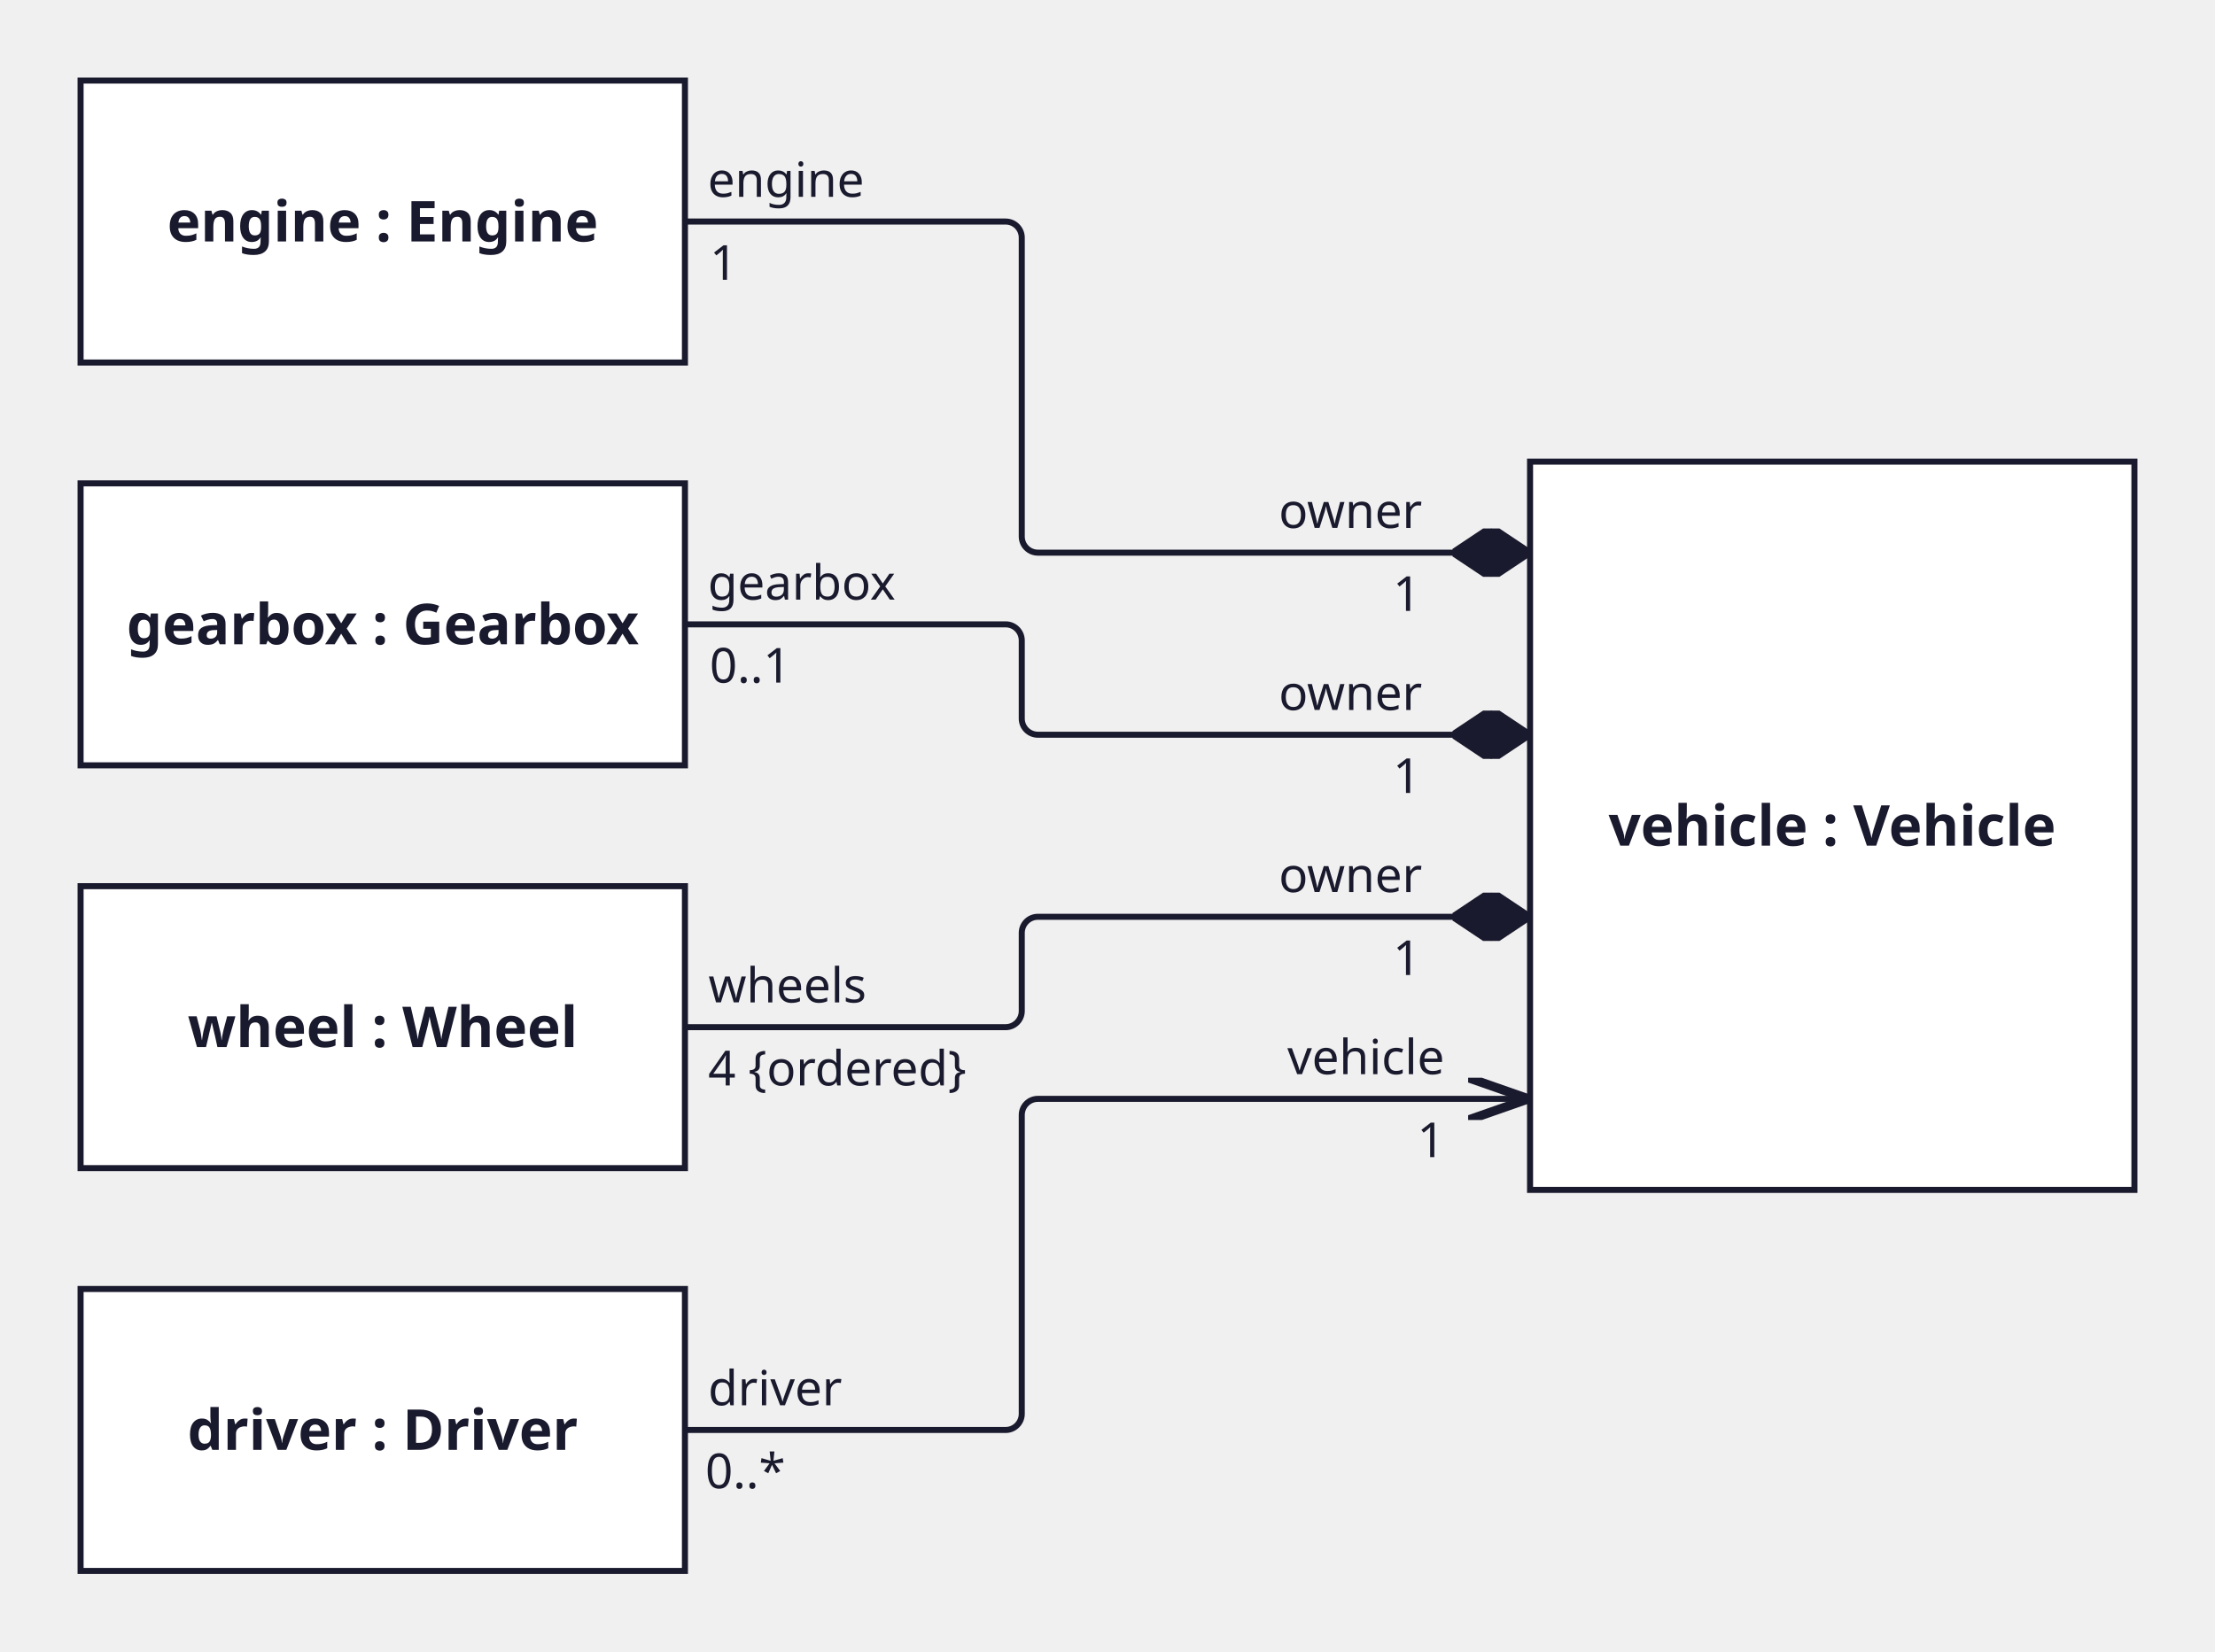
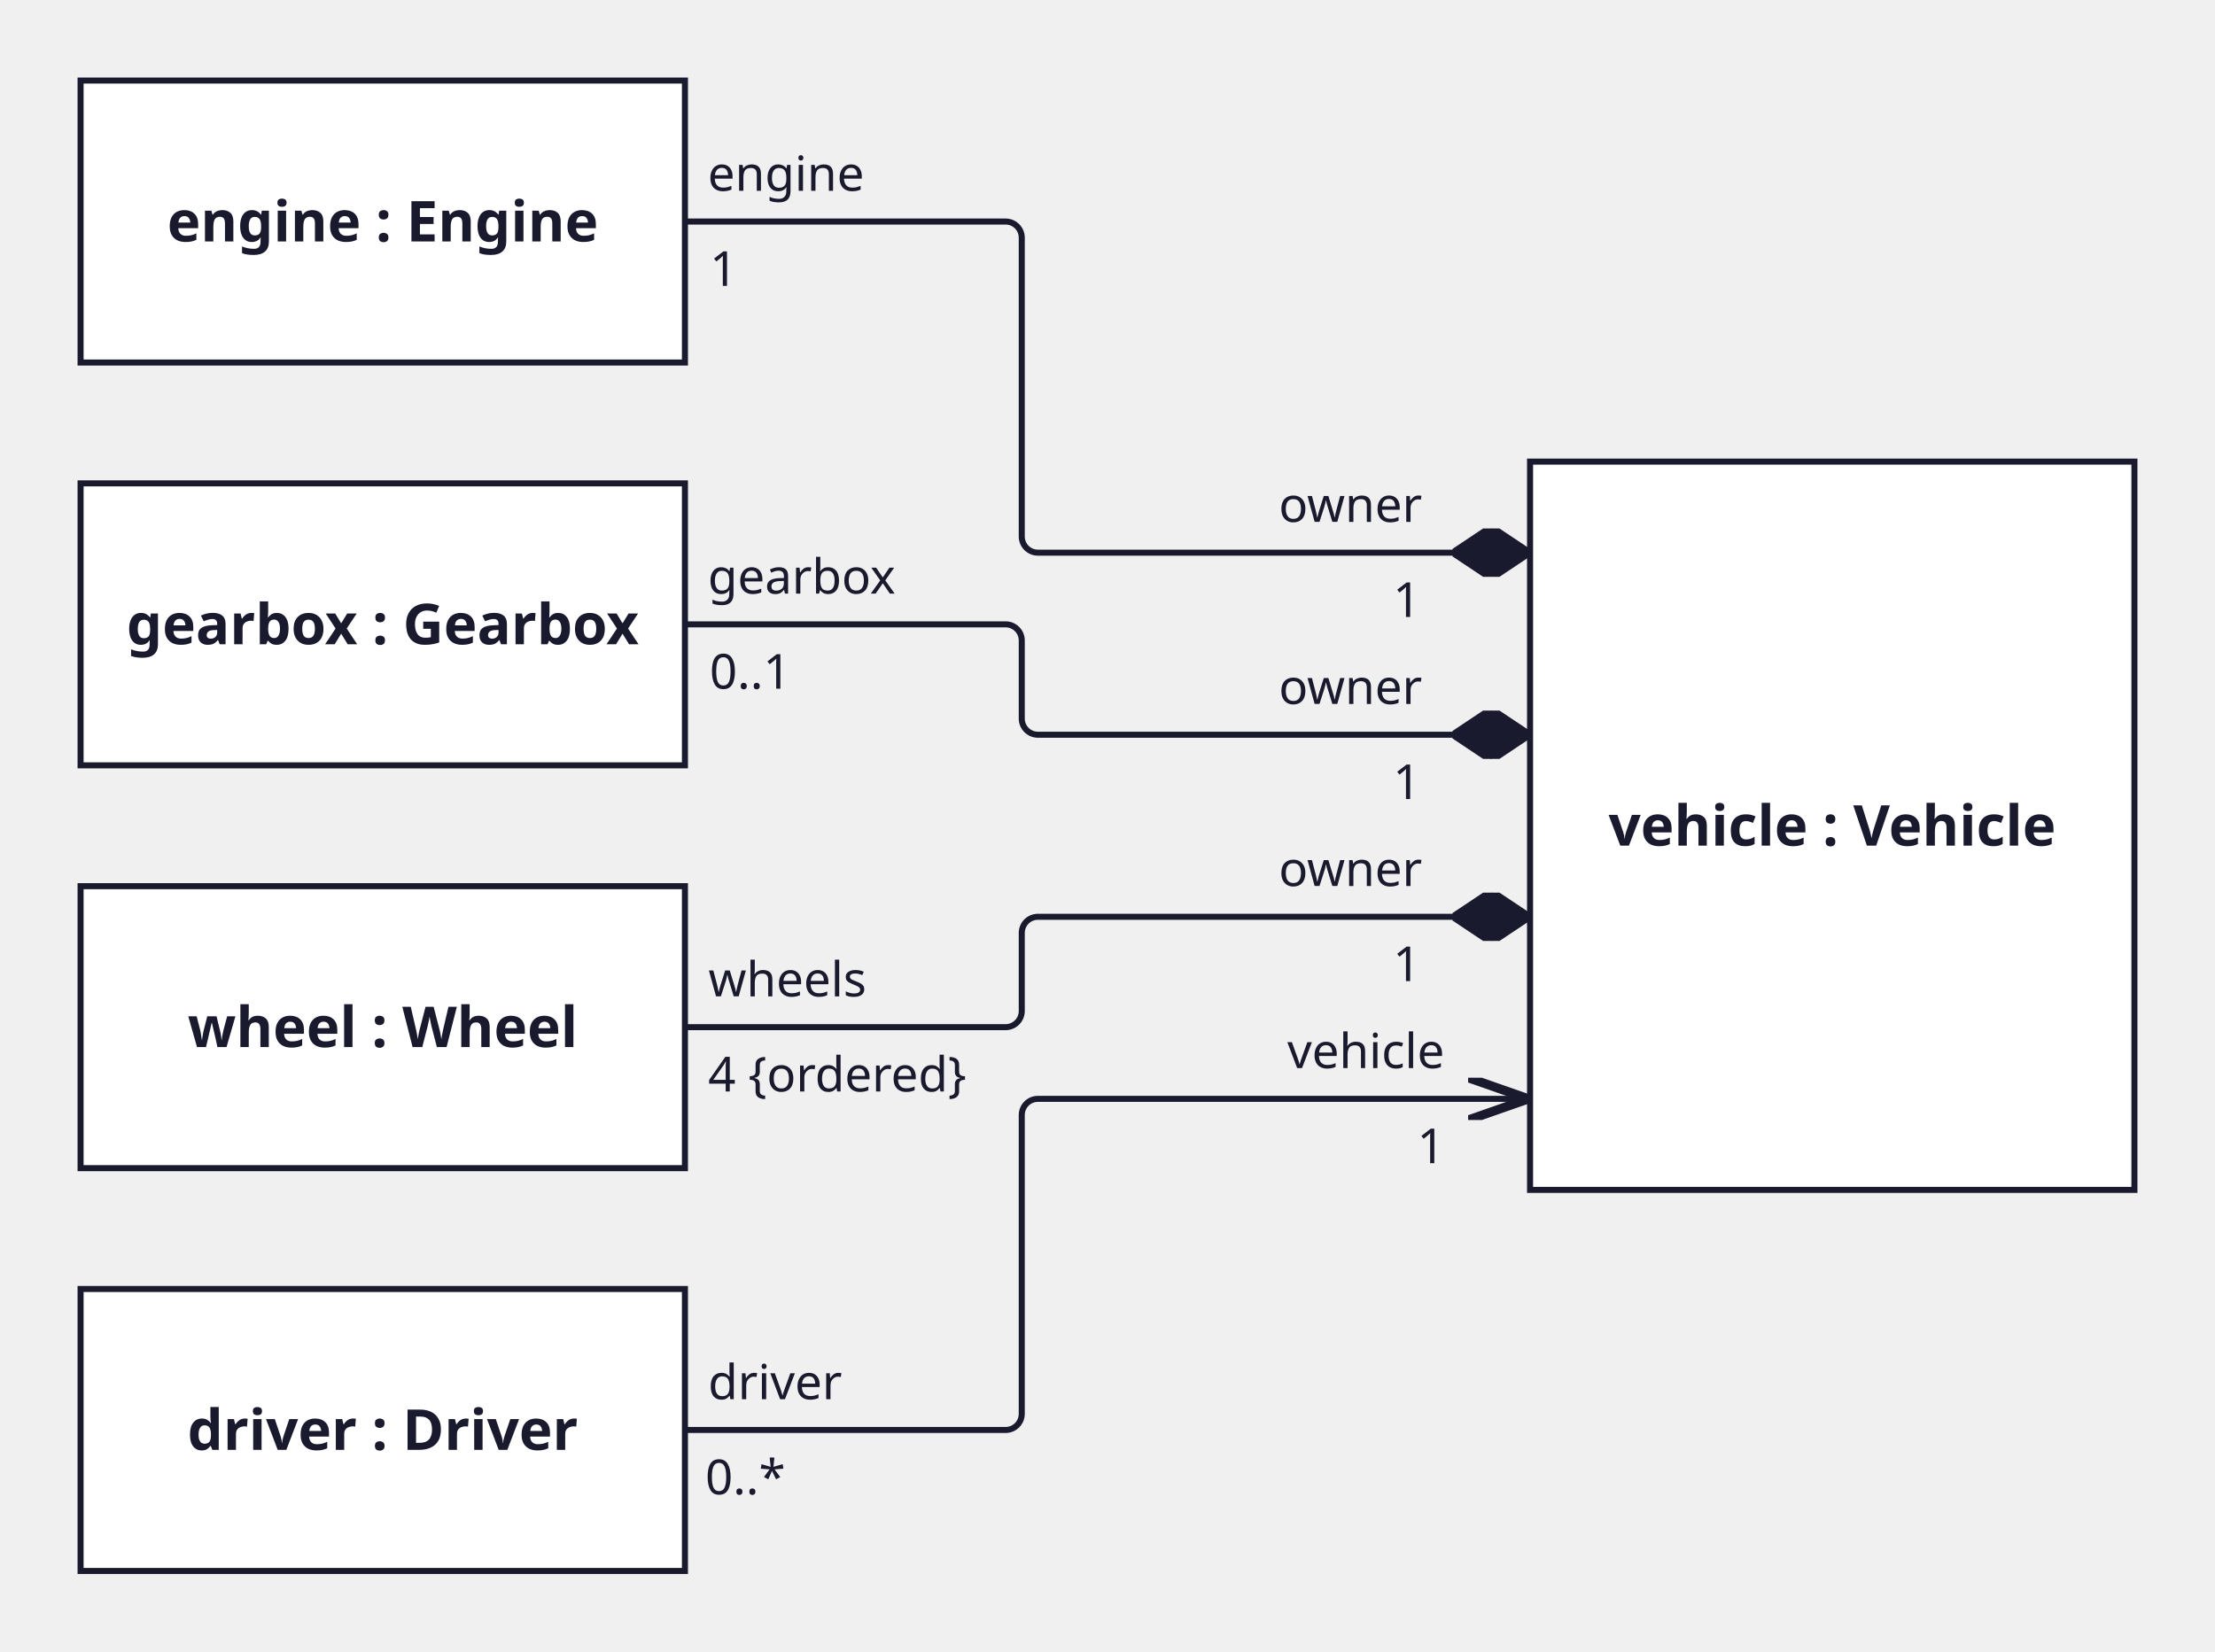
<svg xmlns="http://www.w3.org/2000/svg" width="549.76" height="410.00" viewBox="0 0 549.76 410.00">
  <defs>
    <marker id="line-end-open-chevron" markerWidth="10.248" markerHeight="7" refX="10.248" refY="3.5" orient="auto">
      <polyline points="0 0, 10 3.5, 0 7" fill="none" stroke="#1A1A2E" stroke-width="1.50" stroke-linejoin="bevel" />
    </marker>
    <marker id="line-end-hollow-triangle" markerWidth="10.248" markerHeight="7" refX="10.248" refY="3.5" orient="auto">
      <polygon points="0 0, 10 3.5, 0 7" fill="#FFFFFF" stroke="#1A1A2E" stroke-width="1.50" stroke-linejoin="bevel" />
    </marker>
    <marker id="line-end-filled-arrow" markerWidth="10.248" markerHeight="7" refX="10.248" refY="3.5" orient="auto">
      <polygon points="0 0, 10 3.5, 0 7" fill="#1A1A2E" stroke="#1A1A2E" stroke-width="1.50" stroke-linejoin="bevel" />
    </marker>
    <marker id="line-end-hollow-triangle-crossbar" markerWidth="14.748" markerHeight="7" refX="14.748" refY="3.5" orient="auto">
      <polygon points="4.5 0, 14.5 3.5, 4.5 7" fill="#FFFFFF" stroke="#1A1A2E" stroke-width="1.50" stroke-linejoin="bevel" />
      <line x1="1" y1="0" x2="1" y2="7" stroke="#1A1A2E" stroke-width="1.50" />
    </marker>
    <marker id="line-end-hollow-diamond" markerWidth="14" markerHeight="8" refX="13.416" refY="4" orient="auto">
      <polygon points="1 4, 7 0, 13 4, 7 8" fill="#FFFFFF" stroke="#1A1A2E" stroke-width="1.50" stroke-linejoin="bevel" />
    </marker>
    <marker id="line-end-filled-diamond" markerWidth="14" markerHeight="8" refX="13.416" refY="4" orient="auto">
      <polygon points="1 4, 7 0, 13 4, 7 8" fill="#1A1A2E" stroke="#1A1A2E" stroke-width="1.50" stroke-linejoin="bevel" />
    </marker>
    <marker id="line-end-circle" markerWidth="10" markerHeight="10" refX="9.75" refY="5" orient="auto">
      <circle cx="5" cy="5" r="4" fill="#FFFFFF" stroke="#1A1A2E" stroke-width="1.50" />
    </marker>
    <marker id="line-end-bar" markerWidth="4" markerHeight="12" refX="2.75" refY="6" orient="auto">
      <line x1="2" y1="0" x2="2" y2="12" stroke="#1A1A2E" stroke-width="1.50" />
    </marker>
    <filter id="label-bg" x="-0.05" y="-0.05" width="1.1" height="1.1">
      <feFlood flood-color="#FFFFFF" />
      <feComposite in="SourceGraphic" operator="over" />
    </filter>
  </defs>
  <rect x="379.76" y="114.60" width="150.00" height="180.80" fill="#FFFFFF" stroke="#1A1A2E" stroke-width="1.50" />
  <text x="454.76" y="205.00" font-family="Noto Sans, sans-serif" font-size="14.00" font-weight="bold" fill="#1A1A2E" text-anchor="middle" dominant-baseline="middle" textLength="138.00" lengthAdjust="spacingAndGlyphs">vehicle : Vehicle</text>
  <rect x="20.00" y="20.00" width="150.00" height="70.00" fill="#FFFFFF" stroke="#1A1A2E" stroke-width="1.50" />
  <text x="95.00" y="55.00" font-family="Noto Sans, sans-serif" font-size="14.00" font-weight="bold" fill="#1A1A2E" text-anchor="middle" dominant-baseline="middle">engine : Engine</text>
  <rect x="20.00" y="120.00" width="150.00" height="70.00" fill="#FFFFFF" stroke="#1A1A2E" stroke-width="1.50" />
  <text x="95.00" y="155.00" font-family="Noto Sans, sans-serif" font-size="14.00" font-weight="bold" fill="#1A1A2E" text-anchor="middle" dominant-baseline="middle" textLength="138.00" lengthAdjust="spacingAndGlyphs">gearbox : Gearbox</text>
  <rect x="20.00" y="220.00" width="150.00" height="70.00" fill="#FFFFFF" stroke="#1A1A2E" stroke-width="1.50" />
  <text x="95.00" y="255.00" font-family="Noto Sans, sans-serif" font-size="14.00" font-weight="bold" fill="#1A1A2E" text-anchor="middle" dominant-baseline="middle">wheel : Wheel</text>
  <rect x="20.00" y="320.00" width="150.00" height="70.00" fill="#FFFFFF" stroke="#1A1A2E" stroke-width="1.50" />
  <text x="95.00" y="355.00" font-family="Noto Sans, sans-serif" font-size="14.00" font-weight="bold" fill="#1A1A2E" text-anchor="middle" dominant-baseline="middle">driver : Driver</text>
  <path d="M 170.00 55.00 L 249.60 55.00 A 4.00 4.00 0 0 1 253.60 59.00 L 253.60 133.20 A 4.00 4.00 0 0 0 257.60 137.20 L 379.76 137.20" fill="none" stroke="#1A1A2E" stroke-width="1.50" marker-end="url(#line-end-filled-diamond)" />
  <path d="M 170.00 155.00 L 249.60 155.00 A 4.00 4.00 0 0 1 253.60 159.00 L 253.60 178.40 A 4.00 4.00 0 0 0 257.60 182.40 L 379.76 182.40" fill="none" stroke="#1A1A2E" stroke-width="1.50" marker-end="url(#line-end-filled-diamond)" />
  <path d="M 170.00 255.00 L 249.60 255.00 A 4.00 4.00 0 0 0 253.60 251.00 L 253.60 231.60 A 4.00 4.00 0 0 1 257.60 227.60 L 379.76 227.60" fill="none" stroke="#1A1A2E" stroke-width="1.50" marker-end="url(#line-end-filled-diamond)" />
  <path d="M 170.00 355.00 L 249.60 355.00 A 4.00 4.00 0 0 0 253.60 351.00 L 253.60 276.80 A 4.00 4.00 0 0 1 257.60 272.80 L 379.76 272.80" fill="none" stroke="#1A1A2E" stroke-width="1.50" marker-end="url(#line-end-open-chevron)" />
-   <text x="195.08" y="44.70" font-family="Noto Sans, sans-serif" font-size="12.00" fill="#1A1A2E" text-anchor="middle" dominant-baseline="middle">engine</text>
-   <text x="179.60" y="65.30" font-family="Noto Sans, sans-serif" font-size="12.00" fill="#1A1A2E" text-anchor="middle" dominant-baseline="middle">1</text>
-   <text x="335.18" y="126.90" font-family="Noto Sans, sans-serif" font-size="12.00" fill="#1A1A2E" text-anchor="middle" dominant-baseline="middle">owner</text>
-   <text x="349.16" y="147.50" font-family="Noto Sans, sans-serif" font-size="12.00" fill="#1A1A2E" text-anchor="middle" dominant-baseline="middle">1</text>
-   <text x="198.98" y="144.70" font-family="Noto Sans, sans-serif" font-size="12.00" fill="#1A1A2E" text-anchor="middle" dominant-baseline="middle">gearbox</text>
-   <text x="186.20" y="165.30" font-family="Noto Sans, sans-serif" font-size="12.00" fill="#1A1A2E" text-anchor="middle" dominant-baseline="middle">0..1</text>
-   <text x="335.18" y="172.10" font-family="Noto Sans, sans-serif" font-size="12.00" fill="#1A1A2E" text-anchor="middle" dominant-baseline="middle">owner</text>
-   <text x="349.16" y="192.70" font-family="Noto Sans, sans-serif" font-size="12.00" fill="#1A1A2E" text-anchor="middle" dominant-baseline="middle">1</text>
-   <text x="195.44" y="244.70" font-family="Noto Sans, sans-serif" font-size="12.00" fill="#1A1A2E" text-anchor="middle" dominant-baseline="middle">wheels</text>
-   <text x="207.80" y="265.30" font-family="Noto Sans, sans-serif" font-size="12.00" fill="#1A1A2E" text-anchor="middle" dominant-baseline="middle">4 {ordered}</text>
-   <text x="335.18" y="217.30" font-family="Noto Sans, sans-serif" font-size="12.00" fill="#1A1A2E" text-anchor="middle" dominant-baseline="middle">owner</text>
-   <text x="349.16" y="237.90" font-family="Noto Sans, sans-serif" font-size="12.00" fill="#1A1A2E" text-anchor="middle" dominant-baseline="middle">1</text>
-   <text x="192.38" y="344.70" font-family="Noto Sans, sans-serif" font-size="12.00" fill="#1A1A2E" text-anchor="middle" dominant-baseline="middle">driver</text>
-   <text x="185.00" y="365.30" font-family="Noto Sans, sans-serif" font-size="12.00" fill="#1A1A2E" text-anchor="middle" dominant-baseline="middle">0..*</text>
-   <text x="339.02" y="262.50" font-family="Noto Sans, sans-serif" font-size="12.00" fill="#1A1A2E" text-anchor="middle" dominant-baseline="middle">vehicle</text>
-   <text x="355.16" y="283.10" font-family="Noto Sans, sans-serif" font-size="12.00" fill="#1A1A2E" text-anchor="middle" dominant-baseline="middle">1</text>
+   <text x="195.08" y="43.20" font-family="Noto Sans, sans-serif" font-size="12.00" fill="#1A1A2E" text-anchor="middle" dominant-baseline="middle">engine</text>
+   <text x="179.60" y="66.80" font-family="Noto Sans, sans-serif" font-size="12.00" fill="#1A1A2E" text-anchor="middle" dominant-baseline="middle">1</text>
+   <text x="335.18" y="125.40" font-family="Noto Sans, sans-serif" font-size="12.00" fill="#1A1A2E" text-anchor="middle" dominant-baseline="middle">owner</text>
+   <text x="349.16" y="149.00" font-family="Noto Sans, sans-serif" font-size="12.00" fill="#1A1A2E" text-anchor="middle" dominant-baseline="middle">1</text>
+   <text x="198.98" y="143.20" font-family="Noto Sans, sans-serif" font-size="12.00" fill="#1A1A2E" text-anchor="middle" dominant-baseline="middle">gearbox</text>
+   <text x="186.20" y="166.80" font-family="Noto Sans, sans-serif" font-size="12.00" fill="#1A1A2E" text-anchor="middle" dominant-baseline="middle">0..1</text>
+   <text x="335.18" y="170.60" font-family="Noto Sans, sans-serif" font-size="12.00" fill="#1A1A2E" text-anchor="middle" dominant-baseline="middle">owner</text>
+   <text x="349.16" y="194.20" font-family="Noto Sans, sans-serif" font-size="12.00" fill="#1A1A2E" text-anchor="middle" dominant-baseline="middle">1</text>
+   <text x="195.44" y="243.20" font-family="Noto Sans, sans-serif" font-size="12.00" fill="#1A1A2E" text-anchor="middle" dominant-baseline="middle">wheels</text>
+   <text x="207.80" y="266.80" font-family="Noto Sans, sans-serif" font-size="12.00" fill="#1A1A2E" text-anchor="middle" dominant-baseline="middle">4 {ordered}</text>
+   <text x="335.18" y="215.80" font-family="Noto Sans, sans-serif" font-size="12.00" fill="#1A1A2E" text-anchor="middle" dominant-baseline="middle">owner</text>
+   <text x="349.16" y="239.40" font-family="Noto Sans, sans-serif" font-size="12.00" fill="#1A1A2E" text-anchor="middle" dominant-baseline="middle">1</text>
+   <text x="192.38" y="343.20" font-family="Noto Sans, sans-serif" font-size="12.00" fill="#1A1A2E" text-anchor="middle" dominant-baseline="middle">driver</text>
+   <text x="185.00" y="366.80" font-family="Noto Sans, sans-serif" font-size="12.00" fill="#1A1A2E" text-anchor="middle" dominant-baseline="middle">0..*</text>
+   <text x="339.02" y="261.00" font-family="Noto Sans, sans-serif" font-size="12.00" fill="#1A1A2E" text-anchor="middle" dominant-baseline="middle">vehicle</text>
+   <text x="355.16" y="284.60" font-family="Noto Sans, sans-serif" font-size="12.00" fill="#1A1A2E" text-anchor="middle" dominant-baseline="middle">1</text>
</svg>
